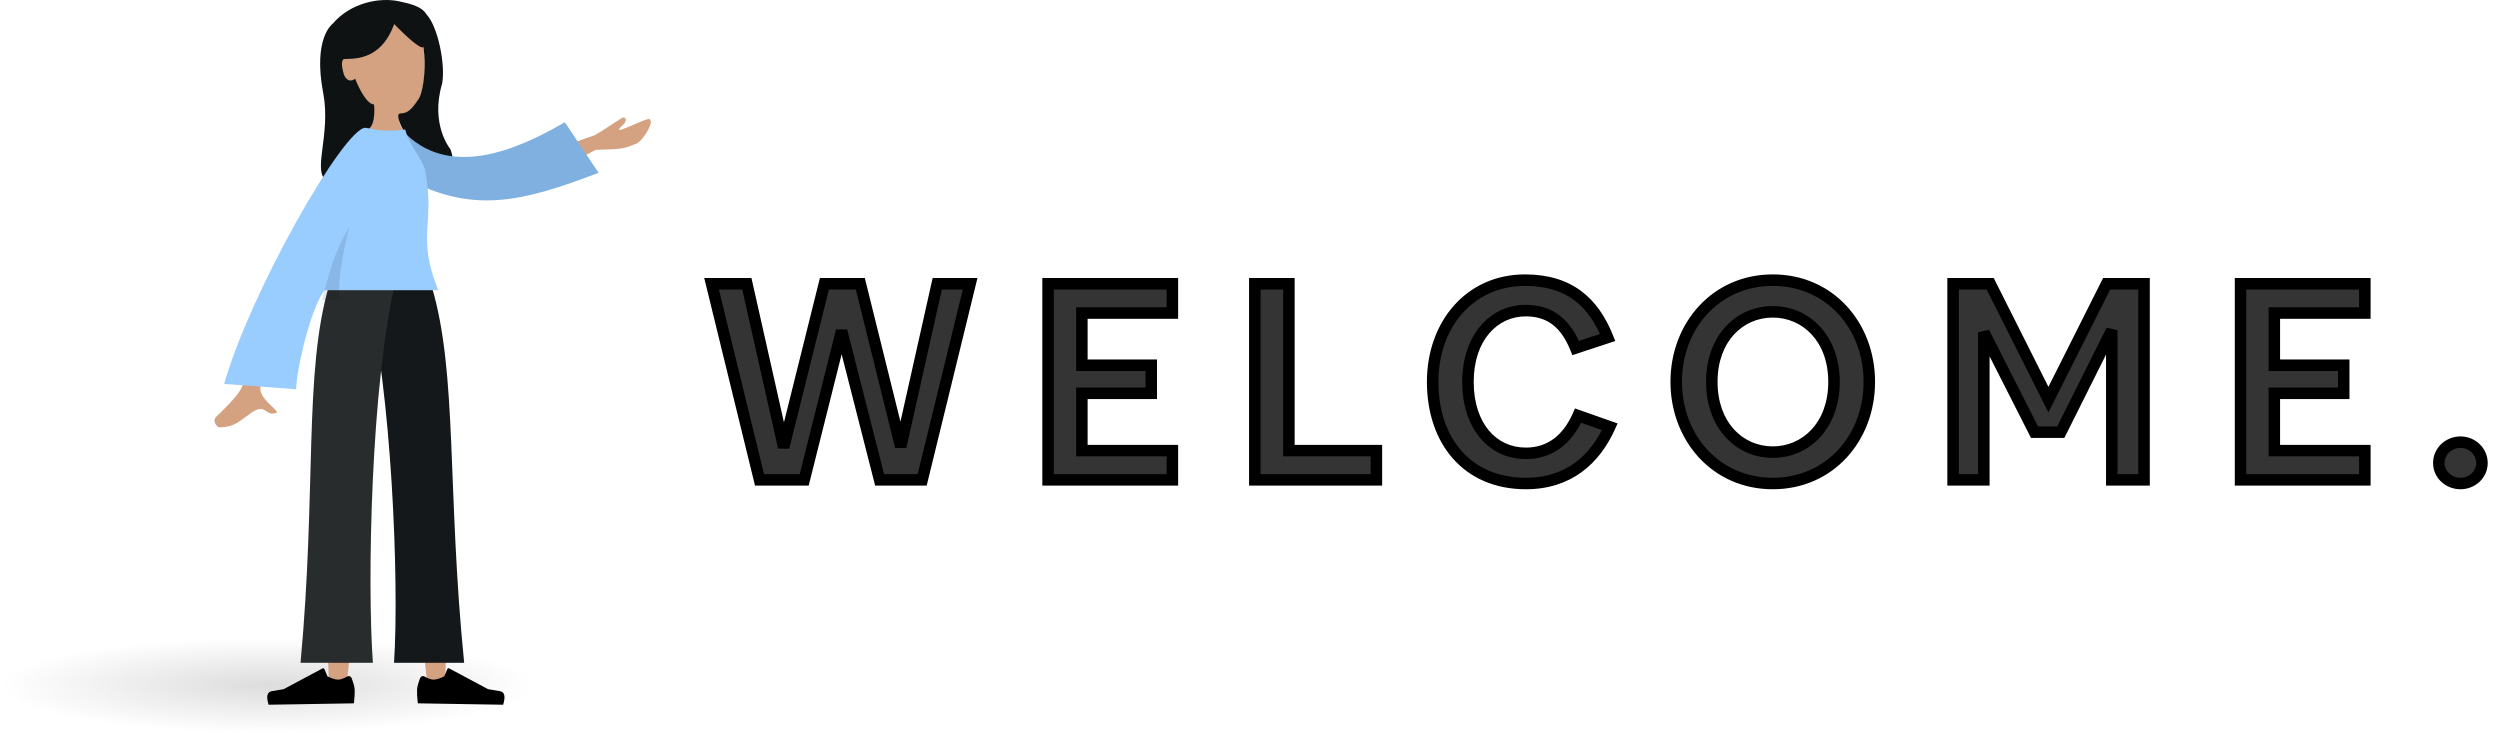
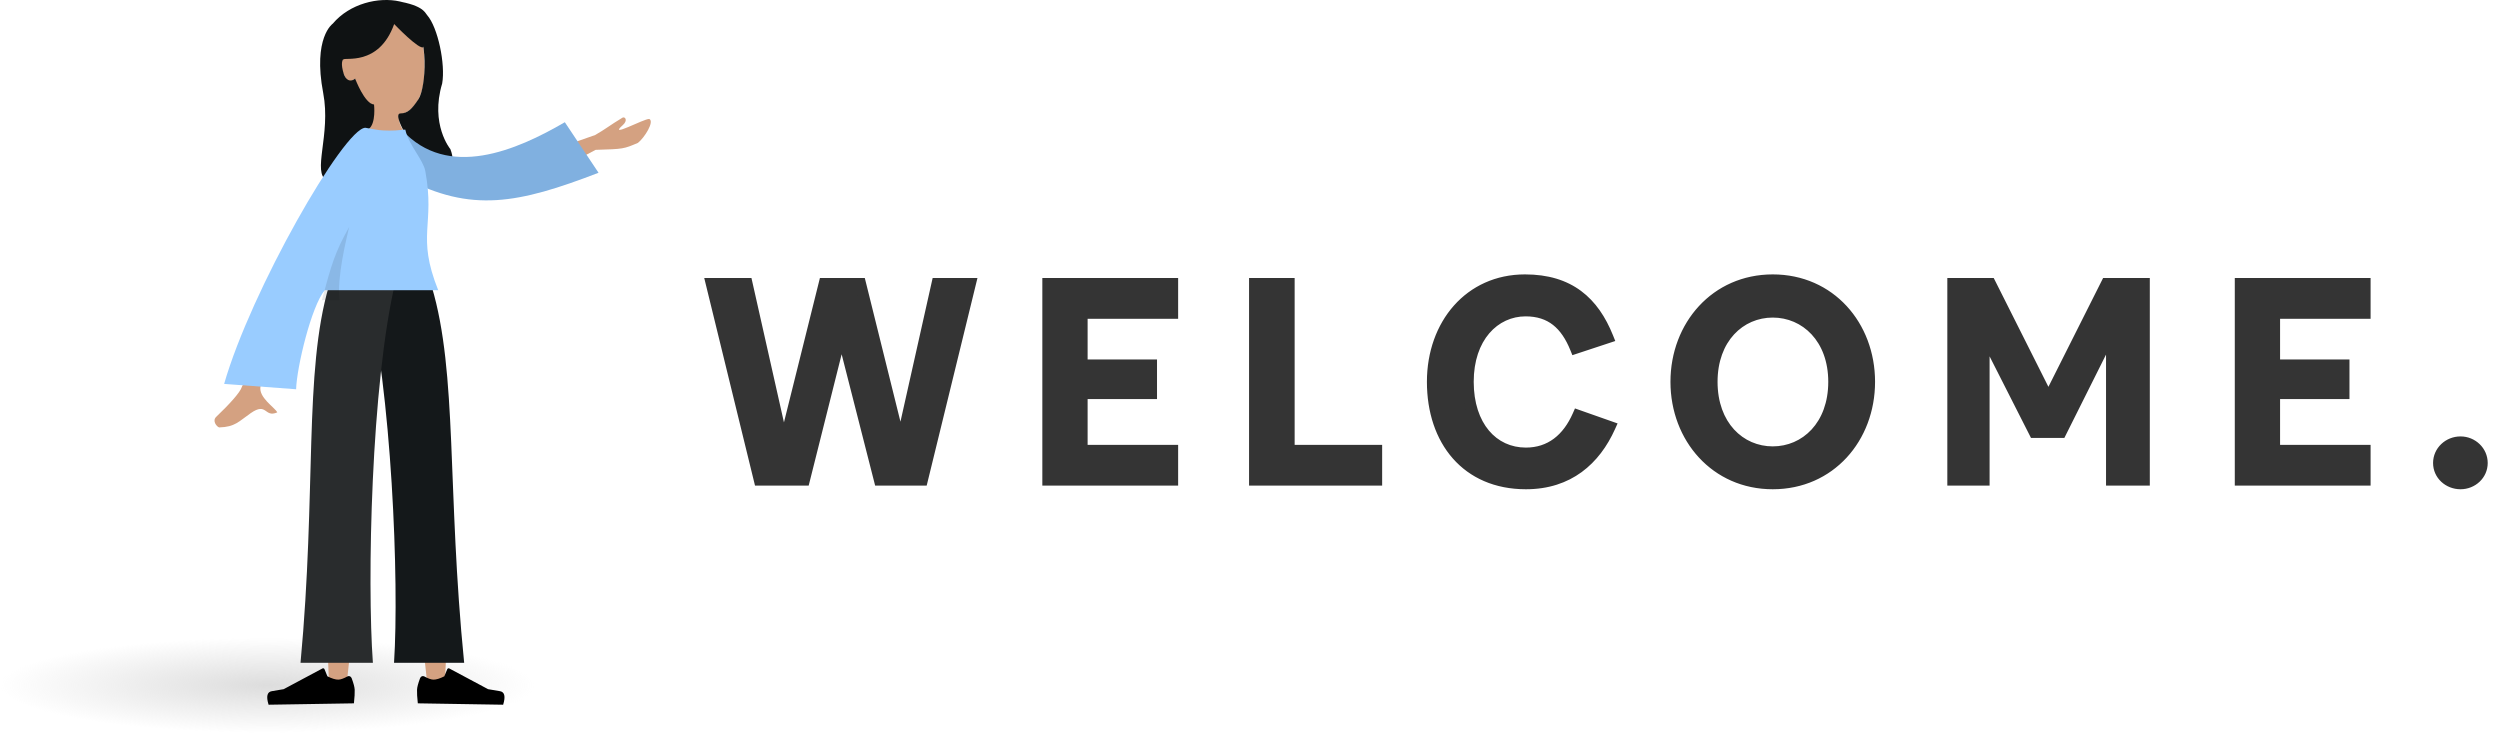
<svg xmlns="http://www.w3.org/2000/svg" width="870" height="255" viewBox="0 0 870 255" fill="none">
-   <ellipse cx="93" cy="238.5" rx="93" ry="16.5" fill="url(#paint0_radial)" />
+   <ellipse cx="93" cy="238.5" rx="93" ry="16.5" fill="url(#paint0_radial_1801_6544)" />
  <path d="M264.317 167H279.857L292.877 115.13L306.107 167H320.912L337.607 98.75H326.162L313.457 155.45L299.387 98.75H286.892L272.717 155.66L259.907 98.75H247.622L264.317 167ZM364.731 167H407.991V156.815H376.491V136.865H400.641V127.1H376.491V108.935H407.991V98.75H364.731V167ZM436.672 167H478.987V156.815H448.537V98.75H436.672V167ZM530.696 97.49C511.586 97.49 498.566 112.82 498.566 132.875C498.566 153.245 510.431 168.26 531.011 168.26C545.816 168.26 555.056 159.965 560.201 148.52L549.176 144.635C545.606 152.72 539.621 157.76 531.011 157.76C519.461 157.76 510.851 148.31 510.851 132.875C510.851 117.44 519.881 108.095 530.906 108.095C539.726 108.095 544.976 112.82 548.336 121.115L559.466 117.44C554.531 105.155 546.131 97.49 530.696 97.49ZM616.92 168.26C636.765 168.26 650.52 152.405 650.52 132.875C650.52 113.345 636.765 97.49 616.92 97.49C597.18 97.49 583.32 113.345 583.32 132.875C583.32 152.405 597.18 168.26 616.92 168.26ZM616.92 157.34C605.37 157.34 595.71 148.1 595.71 132.875C595.71 117.755 605.37 108.515 616.92 108.515C628.47 108.515 638.235 117.755 638.235 132.875C638.235 148.1 628.47 157.34 616.92 157.34ZM708.019 150.41H717.154L734.899 114.92V167H746.134V98.75H733.114L712.849 139.07L692.584 98.75H679.669V167H690.379V115.655L708.019 150.41ZM779.706 167H822.966V156.815H791.466V136.865H815.616V127.1H791.466V108.935H822.966V98.75H779.706V167ZM856.268 168.26C860.363 168.26 863.723 165.11 863.723 161.12C863.723 157.13 860.363 153.875 856.268 153.875C852.068 153.875 848.708 157.13 848.708 161.12C848.708 165.11 852.068 168.26 856.268 168.26Z" fill="#343434" />
-   <path d="M264.317 167L262.374 167.475L262.747 169H264.317V167ZM279.857 167V169H281.417L281.797 167.487L279.857 167ZM292.877 115.13L294.815 114.636L290.937 114.643L292.877 115.13ZM306.107 167L304.169 167.494L304.553 169H306.107V167ZM320.912 167V169H322.482L322.855 167.475L320.912 167ZM337.607 98.75L339.55 99.225L340.155 96.75H337.607V98.75ZM326.162 98.75V96.75H324.561L324.21 98.313L326.162 98.75ZM313.457 155.45L311.516 155.932L315.409 155.887L313.457 155.45ZM299.387 98.75L301.328 98.268L300.951 96.75H299.387V98.75ZM286.892 98.75V96.75H285.329L284.951 98.267L286.892 98.75ZM272.717 155.66L270.766 156.099L274.658 156.143L272.717 155.66ZM259.907 98.75L261.858 98.311L261.507 96.75H259.907V98.75ZM247.622 98.75V96.75H245.074L245.679 99.225L247.622 98.75ZM264.317 169H279.857V165H264.317V169ZM281.797 167.487L294.817 115.617L290.937 114.643L277.917 166.513L281.797 167.487ZM290.939 115.624L304.169 167.494L308.045 166.506L294.815 114.636L290.939 115.624ZM306.107 169H320.912V165H306.107V169ZM322.855 167.475L339.55 99.225L335.664 98.275L318.969 166.525L322.855 167.475ZM337.607 96.75H326.162V100.75H337.607V96.75ZM324.21 98.313L311.505 155.013L315.409 155.887L328.114 99.187L324.21 98.313ZM315.398 154.968L301.328 98.268L297.446 99.232L311.516 155.932L315.398 154.968ZM299.387 96.75H286.892V100.75H299.387V96.75ZM284.951 98.267L270.776 155.177L274.658 156.143L288.833 99.233L284.951 98.267ZM274.668 155.221L261.858 98.311L257.956 99.189L270.766 156.099L274.668 155.221ZM259.907 96.75H247.622V100.75H259.907V96.75ZM245.679 99.225L262.374 167.475L266.26 166.525L249.565 98.275L245.679 99.225ZM364.731 167H362.731V169H364.731V167ZM407.991 167V169H409.991V167H407.991ZM407.991 156.815H409.991V154.815H407.991V156.815ZM376.491 156.815H374.491V158.815H376.491V156.815ZM376.491 136.865V134.865H374.491V136.865H376.491ZM400.641 136.865V138.865H402.641V136.865H400.641ZM400.641 127.1H402.641V125.1H400.641V127.1ZM376.491 127.1H374.491V129.1H376.491V127.1ZM376.491 108.935V106.935H374.491V108.935H376.491ZM407.991 108.935V110.935H409.991V108.935H407.991ZM407.991 98.75H409.991V96.75H407.991V98.75ZM364.731 98.75V96.75H362.731V98.75H364.731ZM364.731 169H407.991V165H364.731V169ZM409.991 167V156.815H405.991V167H409.991ZM407.991 154.815H376.491V158.815H407.991V154.815ZM378.491 156.815V136.865H374.491V156.815H378.491ZM376.491 138.865H400.641V134.865H376.491V138.865ZM402.641 136.865V127.1H398.641V136.865H402.641ZM400.641 125.1H376.491V129.1H400.641V125.1ZM378.491 127.1V108.935H374.491V127.1H378.491ZM376.491 110.935H407.991V106.935H376.491V110.935ZM409.991 108.935V98.75H405.991V108.935H409.991ZM407.991 96.75H364.731V100.75H407.991V96.75ZM362.731 98.75V167H366.731V98.75H362.731ZM436.672 167H434.672V169H436.672V167ZM478.987 167V169H480.987V167H478.987ZM478.987 156.815H480.987V154.815H478.987V156.815ZM448.537 156.815H446.537V158.815H448.537V156.815ZM448.537 98.75H450.537V96.75H448.537V98.75ZM436.672 98.75V96.75H434.672V98.75H436.672ZM436.672 169H478.987V165H436.672V169ZM480.987 167V156.815H476.987V167H480.987ZM478.987 154.815H448.537V158.815H478.987V154.815ZM450.537 156.815V98.75H446.537V156.815H450.537ZM448.537 96.75H436.672V100.75H448.537V96.75ZM434.672 98.75V167H438.672V98.75H434.672ZM560.201 148.52L562.025 149.34L562.917 147.356L560.866 146.634L560.201 148.52ZM549.176 144.635L549.841 142.749L548.095 142.133L547.347 143.827L549.176 144.635ZM548.336 121.115L546.483 121.866L547.186 123.601L548.963 123.014L548.336 121.115ZM559.466 117.44L560.093 119.339L562.116 118.671L561.322 116.694L559.466 117.44ZM530.696 95.49C510.27 95.49 496.566 111.94 496.566 132.875H500.566C500.566 113.7 512.903 99.49 530.696 99.49V95.49ZM496.566 132.875C496.566 143.436 499.644 152.787 505.569 159.527C511.522 166.298 520.2 170.26 531.011 170.26V166.26C521.243 166.26 513.698 162.715 508.573 156.886C503.421 151.026 500.566 142.684 500.566 132.875H496.566ZM531.011 170.26C546.774 170.26 556.634 161.334 562.025 149.34L558.377 147.7C553.479 158.596 544.859 166.26 531.011 166.26V170.26ZM560.866 146.634L549.841 142.749L548.512 146.521L559.537 150.406L560.866 146.634ZM547.347 143.827C544.006 151.394 538.626 155.76 531.011 155.76V159.76C540.617 159.76 547.207 154.046 551.006 145.443L547.347 143.827ZM531.011 155.76C525.82 155.76 521.344 153.654 518.133 149.821C514.901 145.964 512.851 140.231 512.851 132.875H508.851C508.851 140.954 511.106 147.663 515.067 152.39C519.048 157.141 524.652 159.76 531.011 159.76V155.76ZM512.851 132.875C512.851 118.233 521.274 110.095 530.906 110.095V106.095C518.489 106.095 508.851 116.647 508.851 132.875H512.851ZM530.906 110.095C534.932 110.095 538 111.163 540.436 113.07C542.906 115.002 544.883 117.917 546.483 121.866L550.19 120.364C548.429 116.018 546.102 112.423 542.901 109.919C539.668 107.39 535.7 106.095 530.906 106.095V110.095ZM548.963 123.014L560.093 119.339L558.839 115.541L547.709 119.216L548.963 123.014ZM561.322 116.694C558.765 110.33 555.243 104.991 550.212 101.253C545.16 97.5 538.761 95.49 530.696 95.49V99.49C538.066 99.49 543.585 101.313 547.826 104.464C552.087 107.629 555.232 112.265 557.61 118.186L561.322 116.694ZM616.92 170.26C638.015 170.26 652.52 153.358 652.52 132.875H648.52C648.52 151.452 635.515 166.26 616.92 166.26V170.26ZM652.52 132.875C652.52 112.392 638.015 95.49 616.92 95.49V99.49C635.515 99.49 648.52 114.298 648.52 132.875H652.52ZM616.92 95.49C595.934 95.49 581.32 112.388 581.32 132.875H585.32C585.32 114.302 598.426 99.49 616.92 99.49V95.49ZM581.32 132.875C581.32 153.362 595.934 170.26 616.92 170.26V166.26C598.426 166.26 585.32 151.448 585.32 132.875H581.32ZM616.92 155.34C606.637 155.34 597.71 147.164 597.71 132.875H593.71C593.71 149.036 604.104 159.34 616.92 159.34V155.34ZM597.71 132.875C597.71 118.697 606.631 110.515 616.92 110.515V106.515C604.109 106.515 593.71 116.813 593.71 132.875H597.71ZM616.92 110.515C627.222 110.515 636.235 118.71 636.235 132.875H640.235C640.235 116.8 629.719 106.515 616.92 106.515V110.515ZM636.235 132.875C636.235 147.151 627.216 155.34 616.92 155.34V159.34C629.724 159.34 640.235 149.049 640.235 132.875H636.235ZM708.019 150.41L706.236 151.315L706.791 152.41H708.019V150.41ZM717.154 150.41V152.41H718.39L718.943 151.304L717.154 150.41ZM734.899 114.92H736.899L733.11 114.026L734.899 114.92ZM734.899 167H732.899V169H734.899V167ZM746.134 167V169H748.134V167H746.134ZM746.134 98.75H748.134V96.75H746.134V98.75ZM733.114 98.75V96.75H731.881L731.327 97.852L733.114 98.75ZM712.849 139.07L711.062 139.968L712.849 143.524L714.636 139.968L712.849 139.07ZM692.584 98.75L694.371 97.852L693.817 96.75H692.584V98.75ZM679.669 98.75V96.75H677.669V98.75H679.669ZM679.669 167H677.669V169H679.669V167ZM690.379 167V169H692.379V167H690.379ZM690.379 115.655L692.163 114.75L688.379 115.655H690.379ZM708.019 152.41H717.154V148.41H708.019V152.41ZM718.943 151.304L736.688 115.814L733.11 114.026L715.365 149.516L718.943 151.304ZM732.899 114.92V167H736.899V114.92H732.899ZM734.899 169H746.134V165H734.899V169ZM748.134 167V98.75H744.134V167H748.134ZM746.134 96.75H733.114V100.75H746.134V96.75ZM731.327 97.852L711.062 138.172L714.636 139.968L734.901 99.648L731.327 97.852ZM714.636 138.172L694.371 97.852L690.797 99.648L711.062 139.968L714.636 138.172ZM692.584 96.75H679.669V100.75H692.584V96.75ZM677.669 98.75V167H681.669V98.75H677.669ZM679.669 169H690.379V165H679.669V169ZM692.379 167V115.655H688.379V167H692.379ZM688.596 116.56L706.236 151.315L709.803 149.505L692.163 114.75L688.596 116.56ZM779.706 167H777.706V169H779.706V167ZM822.966 167V169H824.966V167H822.966ZM822.966 156.815H824.966V154.815H822.966V156.815ZM791.466 156.815H789.466V158.815H791.466V156.815ZM791.466 136.865V134.865H789.466V136.865H791.466ZM815.616 136.865V138.865H817.616V136.865H815.616ZM815.616 127.1H817.616V125.1H815.616V127.1ZM791.466 127.1H789.466V129.1H791.466V127.1ZM791.466 108.935V106.935H789.466V108.935H791.466ZM822.966 108.935V110.935H824.966V108.935H822.966ZM822.966 98.75H824.966V96.75H822.966V98.75ZM779.706 98.75V96.75H777.706V98.75H779.706ZM779.706 169H822.966V165H779.706V169ZM824.966 167V156.815H820.966V167H824.966ZM822.966 154.815H791.466V158.815H822.966V154.815ZM793.466 156.815V136.865H789.466V156.815H793.466ZM791.466 138.865H815.616V134.865H791.466V138.865ZM817.616 136.865V127.1H813.616V136.865H817.616ZM815.616 125.1H791.466V129.1H815.616V125.1ZM793.466 127.1V108.935H789.466V127.1H793.466ZM791.466 110.935H822.966V106.935H791.466V110.935ZM824.966 108.935V98.75H820.966V108.935H824.966ZM822.966 96.75H779.706V100.75H822.966V96.75ZM777.706 98.75V167H781.706V98.75H777.706ZM856.268 170.26C861.372 170.26 865.723 166.307 865.723 161.12H861.723C861.723 163.913 859.353 166.26 856.268 166.26V170.26ZM865.723 161.12C865.723 155.97 861.411 151.875 856.268 151.875V155.875C859.314 155.875 861.723 158.29 861.723 161.12H865.723ZM856.268 151.875C851.038 151.875 846.708 155.952 846.708 161.12H850.708C850.708 158.308 853.098 155.875 856.268 155.875V151.875ZM846.708 161.12C846.708 166.325 851.077 170.26 856.268 170.26V166.26C853.059 166.26 850.708 163.895 850.708 161.12H846.708Z" fill="black" />
+   <path d="M264.317 167L262.374 167.475L262.747 169H264.317V167ZM279.857 167V169H281.417L281.797 167.487L279.857 167ZM292.877 115.13L294.815 114.636L290.937 114.643L292.877 115.13ZM306.107 167L304.169 167.494L304.553 169H306.107V167ZM320.912 167V169H322.482L322.855 167.475L320.912 167ZM337.607 98.75L339.55 99.225L340.155 96.75H337.607V98.75ZM326.162 98.75V96.75H324.561L324.21 98.313L326.162 98.75ZM313.457 155.45L311.516 155.932L315.409 155.887L313.457 155.45ZM299.387 98.75L301.328 98.268L300.951 96.75H299.387V98.75ZM286.892 98.75V96.75H285.329L284.951 98.267L286.892 98.75ZM272.717 155.66L270.766 156.099L274.658 156.143L272.717 155.66ZM259.907 98.75L261.858 98.311L261.507 96.75H259.907V98.75ZM247.622 98.75V96.75H245.074L245.679 99.225L247.622 98.75ZM264.317 169H279.857V165H264.317V169ZM281.797 167.487L294.817 115.617L290.937 114.643L277.917 166.513L281.797 167.487ZM290.939 115.624L304.169 167.494L308.045 166.506L294.815 114.636L290.939 115.624ZM306.107 169H320.912V165H306.107V169ZM322.855 167.475L339.55 99.225L335.664 98.275L318.969 166.525L322.855 167.475ZM337.607 96.75H326.162V100.75H337.607V96.75ZM324.21 98.313L311.505 155.013L315.409 155.887L328.114 99.187L324.21 98.313ZM315.398 154.968L301.328 98.268L297.446 99.232L311.516 155.932L315.398 154.968ZM299.387 96.75H286.892V100.75H299.387V96.75ZM284.951 98.267L270.776 155.177L274.658 156.143L288.833 99.233L284.951 98.267ZM274.668 155.221L261.858 98.311L257.956 99.189L270.766 156.099L274.668 155.221ZM259.907 96.75H247.622V100.75H259.907V96.75ZM245.679 99.225L262.374 167.475L266.26 166.525L249.565 98.275L245.679 99.225ZM364.731 167H362.731V169H364.731V167ZM407.991 167V169H409.991V167H407.991ZM407.991 156.815H409.991V154.815H407.991V156.815ZM376.491 156.815H374.491V158.815H376.491V156.815ZM376.491 136.865V134.865H374.491V136.865H376.491ZM400.641 136.865V138.865H402.641V136.865H400.641ZM400.641 127.1H402.641V125.1H400.641V127.1ZM376.491 127.1H374.491V129.1H376.491V127.1ZM376.491 108.935V106.935H374.491V108.935H376.491ZM407.991 108.935V110.935H409.991V108.935H407.991ZM407.991 98.75H409.991V96.75H407.991V98.75ZM364.731 98.75V96.75H362.731V98.75H364.731ZM364.731 169H407.991V165H364.731V169ZM409.991 167V156.815H405.991V167H409.991ZM407.991 154.815H376.491V158.815H407.991V154.815ZM378.491 156.815V136.865H374.491V156.815H378.491ZM376.491 138.865H400.641V134.865H376.491V138.865ZM402.641 136.865V127.1H398.641V136.865H402.641ZM400.641 125.1H376.491V129.1H400.641V125.1ZM378.491 127.1V108.935H374.491V127.1H378.491ZM376.491 110.935H407.991V106.935H376.491V110.935ZM409.991 108.935V98.75H405.991V108.935H409.991ZM407.991 96.75H364.731V100.75H407.991V96.75ZM362.731 98.75V167H366.731V98.75H362.731ZM436.672 167H434.672V169H436.672V167ZM478.987 167V169H480.987V167H478.987ZM478.987 156.815H480.987V154.815H478.987V156.815ZM448.537 156.815H446.537V158.815H448.537V156.815ZM448.537 98.75H450.537V96.75H448.537V98.75ZM436.672 98.75V96.75H434.672V98.75H436.672ZM436.672 169H478.987V165H436.672V169ZM480.987 167V156.815H476.987V167H480.987ZM478.987 154.815H448.537V158.815H478.987V154.815ZM450.537 156.815V98.75H446.537V156.815H450.537ZM448.537 96.75H436.672V100.75H448.537V96.75ZM434.672 98.75V167H438.672V98.75H434.672ZM560.201 148.52L562.025 149.34L562.917 147.356L560.866 146.634L560.201 148.52ZM549.176 144.635L549.841 142.749L548.095 142.133L547.347 143.827L549.176 144.635ZM548.336 121.115L546.483 121.866L547.186 123.601L548.963 123.014L548.336 121.115ZM559.466 117.44L560.093 119.339L562.116 118.671L561.322 116.694L559.466 117.44ZM530.696 95.49C510.27 95.49 496.566 111.94 496.566 132.875H500.566C500.566 113.7 512.903 99.49 530.696 99.49V95.49ZM496.566 132.875C496.566 143.436 499.644 152.787 505.569 159.527C511.522 166.298 520.2 170.26 531.011 170.26V166.26C521.243 166.26 513.698 162.715 508.573 156.886C503.421 151.026 500.566 142.684 500.566 132.875H496.566ZM531.011 170.26C546.774 170.26 556.634 161.334 562.025 149.34L558.377 147.7C553.479 158.596 544.859 166.26 531.011 166.26V170.26ZM560.866 146.634L549.841 142.749L548.512 146.521L559.537 150.406L560.866 146.634ZM547.347 143.827C544.006 151.394 538.626 155.76 531.011 155.76V159.76C540.617 159.76 547.207 154.046 551.006 145.443L547.347 143.827ZM531.011 155.76C525.82 155.76 521.344 153.654 518.133 149.821C514.901 145.964 512.851 140.23 512.851 132.875H508.851C508.851 140.954 511.107 147.663 515.067 152.39C519.048 157.141 524.652 159.76 531.011 159.76V155.76ZM512.851 132.875C512.851 118.233 521.274 110.095 530.906 110.095V106.095C518.489 106.095 508.851 116.647 508.851 132.875H512.851ZM530.906 110.095C534.932 110.095 538 111.163 540.436 113.07C542.906 115.002 544.883 117.917 546.483 121.866L550.19 120.364C548.429 116.018 546.102 112.423 542.901 109.919C539.668 107.39 535.7 106.095 530.906 106.095V110.095ZM548.963 123.014L560.093 119.339L558.839 115.541L547.709 119.216L548.963 123.014ZM561.322 116.694C558.765 110.33 555.243 104.991 550.212 101.253C545.16 97.5 538.761 95.49 530.696 95.49V99.49C538.066 99.49 543.585 101.313 547.826 104.464C552.087 107.629 555.232 112.265 557.61 118.186L561.322 116.694ZM616.92 170.26C638.015 170.26 652.52 153.358 652.52 132.875H648.52C648.52 151.452 635.515 166.26 616.92 166.26V170.26ZM652.52 132.875C652.52 112.392 638.015 95.49 616.92 95.49V99.49C635.515 99.49 648.52 114.298 648.52 132.875H652.52ZM616.92 95.49C595.934 95.49 581.32 112.388 581.32 132.875H585.32C585.32 114.302 598.426 99.49 616.92 99.49V95.49ZM581.32 132.875C581.32 153.362 595.934 170.26 616.92 170.26V166.26C598.426 166.26 585.32 151.448 585.32 132.875H581.32ZM616.92 155.34C606.637 155.34 597.71 147.164 597.71 132.875H593.71C593.71 149.036 604.104 159.34 616.92 159.34V155.34ZM597.71 132.875C597.71 118.697 606.631 110.515 616.92 110.515V106.515C604.109 106.515 593.71 116.813 593.71 132.875H597.71ZM616.92 110.515C627.222 110.515 636.235 118.71 636.235 132.875H640.235C640.235 116.8 629.719 106.515 616.92 106.515V110.515ZM636.235 132.875C636.235 147.151 627.216 155.34 616.92 155.34V159.34C629.724 159.34 640.235 149.049 640.235 132.875H636.235ZM708.019 150.41L706.236 151.315L706.791 152.41H708.019V150.41ZM717.154 150.41V152.41H718.39L718.943 151.304L717.154 150.41ZM734.899 114.92H736.899L733.11 114.026L734.899 114.92ZM734.899 167H732.899V169H734.899V167ZM746.134 167V169H748.134V167H746.134ZM746.134 98.75H748.134V96.75H746.134V98.75ZM733.114 98.75V96.75H731.881L731.327 97.852L733.114 98.75ZM712.849 139.07L711.062 139.968L712.849 143.524L714.636 139.968L712.849 139.07ZM692.584 98.75L694.371 97.852L693.817 96.75H692.584V98.75ZM679.669 98.75V96.75H677.669V98.75H679.669ZM679.669 167H677.669V169H679.669V167ZM690.379 167V169H692.379V167H690.379ZM690.379 115.655L692.163 114.75L688.379 115.655H690.379ZM708.019 152.41H717.154V148.41H708.019V152.41ZM718.943 151.304L736.688 115.814L733.11 114.026L715.365 149.516L718.943 151.304ZM732.899 114.92V167H736.899V114.92H732.899ZM734.899 169H746.134V165H734.899V169ZM748.134 167V98.75H744.134V167H748.134ZM746.134 96.75H733.114V100.75H746.134V96.75ZM731.327 97.852L711.062 138.172L714.636 139.968L734.901 99.648L731.327 97.852ZM714.636 138.172L694.371 97.852L690.797 99.648L711.062 139.968L714.636 138.172ZM692.584 96.75H679.669V100.75H692.584V96.75ZM677.669 98.75V167H681.669V98.75H677.669ZM679.669 169H690.379V165H679.669V169ZM692.379 167V115.655H688.379V167H692.379ZM688.596 116.56L706.236 151.315L709.803 149.505L692.163 114.75L688.596 116.56ZM779.706 167H777.706V169H779.706V167ZM822.966 167V169H824.966V167H822.966ZM822.966 156.815H824.966V154.815H822.966V156.815ZM791.466 156.815H789.466V158.815H791.466V156.815ZM791.466 136.865V134.865H789.466V136.865H791.466ZM815.616 136.865V138.865H817.616V136.865H815.616ZM815.616 127.1H817.616V125.1H815.616V127.1ZM791.466 127.1H789.466V129.1H791.466V127.1ZM791.466 108.935V106.935H789.466V108.935H791.466ZM822.966 108.935V110.935H824.966V108.935H822.966ZM822.966 98.75H824.966V96.75H822.966V98.75ZM779.706 98.75V96.75H777.706V98.75H779.706ZM779.706 169H822.966V165H779.706V169ZM824.966 167V156.815H820.966V167H824.966ZM822.966 154.815H791.466V158.815H822.966V154.815ZM793.466 156.815V136.865H789.466V156.815H793.466ZM791.466 138.865H815.616V134.865H791.466V138.865ZM817.616 136.865V127.1H813.616V136.865H817.616ZM815.616 125.1H791.466V129.1H815.616V125.1ZM793.466 127.1V108.935H789.466V127.1H793.466ZM791.466 110.935H822.966V106.935H791.466V110.935ZM824.966 108.935V98.75H820.966V108.935H824.966ZM822.966 96.75H779.706V100.75H822.966V96.75ZM777.706 98.75V167H781.706V98.75H777.706ZM856.268 170.26C861.372 170.26 865.723 166.307 865.723 161.12H861.723C861.723 163.913 859.353 166.26 856.268 166.26V170.26ZM865.723 161.12C865.723 155.97 861.411 151.875 856.268 151.875V155.875C859.314 155.875 861.723 158.29 861.723 161.12H865.723ZM856.268 151.875C851.038 151.875 846.708 155.952 846.708 161.12H850.708C850.708 158.308 853.098 155.875 856.268 155.875V151.875ZM846.708 161.12C846.708 166.325 851.077 170.26 856.268 170.26V166.26C853.059 166.26 850.708 163.895 850.708 161.12H846.708Z" fill="#343434" />
  <path fill-rule="evenodd" clip-rule="evenodd" d="M142.494 186.061C150.366 197.337 141.578 185.286 142.492 186.062C142.899 186.406 144.963 203.667 148.685 237.843L154.879 236.74C156.729 197.126 155.96 188.181 153.202 185.704C149.253 182.158 146.184 186.193 145.172 184.48L142.494 186.061Z" fill="#D4A181" />
  <path fill-rule="evenodd" clip-rule="evenodd" d="M161.528 230.647L137.123 230.647C138.96 202.662 136.314 135.734 127.433 99.764L150.252 99.764C159.261 129.881 155.536 170.635 161.528 230.647Z" fill="#14181A" />
  <path fill-rule="evenodd" clip-rule="evenodd" d="M126.843 186.061C118.971 197.337 127.759 185.286 126.845 186.062C126.438 186.406 124.374 203.667 120.652 237.843L114.458 236.74C112.608 197.126 113.377 188.181 116.135 185.704C120.084 182.158 123.153 186.193 124.165 184.48L126.843 186.061Z" fill="#D4A181" />
  <path fill-rule="evenodd" clip-rule="evenodd" d="M104.583 230.647L129.763 230.647C127.741 202.674 129.073 133.568 137.717 97.54L114.477 99.445C105.667 129.62 110.178 170.597 104.583 230.647Z" fill="#292C2D" />
  <path fill-rule="evenodd" clip-rule="evenodd" d="M122.382 236.032C123.047 237.81 123.399 239.142 123.436 240.029C123.482 241.108 123.391 242.686 123.163 244.761C122.062 244.779 112.164 244.939 93.468 245.243C92.573 242.356 92.952 240.783 94.605 240.525C96.257 240.267 97.63 240.035 98.721 239.831L112.225 232.614C112.485 232.475 112.802 232.606 112.933 232.906C112.936 232.911 112.938 232.916 112.94 232.921L113.931 235.353C115.505 236.144 116.773 236.532 117.735 236.516C118.517 236.504 119.582 236.127 120.929 235.387L120.929 235.387C121.446 235.103 122.082 235.357 122.35 235.954C122.361 235.979 122.372 236.005 122.382 236.032Z" fill="black" />
  <path fill-rule="evenodd" clip-rule="evenodd" d="M146.181 236.032C145.516 237.81 145.164 239.142 145.127 240.029C145.081 241.108 145.172 242.686 145.4 244.761C146.501 244.779 156.399 244.939 175.095 245.243C175.99 242.356 175.611 240.783 173.958 240.525C172.306 240.267 170.933 240.035 169.842 239.831L156.338 232.614C156.078 232.475 155.761 232.606 155.63 232.906C155.627 232.911 155.625 232.916 155.623 232.921L154.632 235.353C153.058 236.144 151.79 236.532 150.827 236.516C150.046 236.504 148.981 236.127 147.634 235.387L147.634 235.387C147.117 235.103 146.481 235.357 146.213 235.954C146.202 235.979 146.191 236.005 146.181 236.032Z" fill="black" />
  <path d="M134.385 2.199C134.385 2.199 121.851 2.398 121.651 20.101C121.651 20.101 114.884 18.911 120.699 27.714C120.699 27.714 121.27 29.218 123.05 27.714C124.829 26.21 121.384 31.321 129.474 36.432C129.474 36.432 129.588 44.636 127.57 45.949C125.553 47.263 138.629 51.774 140.761 45.949C139.382 44.261 138.656 42.133 138.715 39.953C138.715 39.953 147.699 39.497 147.747 24.022C147.794 8.547 143.474 1.304 134.385 2.199Z" fill="#D4A181" />
  <path d="M156.732 51.902C156.732 51.902 149.595 43.336 153.877 29.06C155.058 22.379 152.404 9.535 148.643 5.267C147.843 4.36 147.215 1.47 135.794 0.042C135.794 0.042 146.483 2.174 139.126 0.509C131.769 -1.157 121.719 1.231 115.808 8.231C115.808 8.231 108.785 13.033 112.478 32.391C115.252 46.935 108.443 60.076 113.791 62.845C119.14 65.615 130.163 64.687 130.163 64.687L145.73 62.93C145.73 62.93 161.015 62.847 156.732 51.902ZM145.685 34.404C143.325 38.058 141.736 39.467 139.394 39.467C137.053 39.467 140.441 45.434 140.441 45.434C134.227 48.48 128.259 44.93 128.259 44.93C130.953 43.026 130.163 36.364 130.163 36.364C126.879 36.155 123.586 27.351 123.586 27.351C120.893 29.464 119.675 25.867 119.675 25.867C117.343 18.567 121.721 20.033 121.721 20.033C121.131 11.467 130.743 9.402 136.492 8.231C142.24 7.061 142.706 4.596 142.706 4.596C149.778 12.838 148.084 30.692 145.685 34.404Z" fill="#0F1213" />
  <path d="M133.395 0.966C133.395 0.966 132.231 -0.814 123.361 3.431C114.491 7.675 120.699 13.576 120.29 10.407C119.576 4.878 113.152 15.623 119.5 20.743C119.5 19.715 131.815 23.36 137.173 8.37C137.173 8.37 146.148 17.764 147.404 16.365C148.661 14.966 146.986 0.129 133.395 0.966Z" fill="#0F1213" />
  <path fill-rule="evenodd" clip-rule="evenodd" d="M180.521 56.314L207.12 46.985C211.218 44.615 212.116 43.662 216.665 40.927C217.582 40.516 218.55 41.924 216.745 43.523C211.329 48.319 224.096 41.267 225.948 41.393C227.828 42.263 224.291 47.929 222.001 49.72C216.993 51.855 216.995 51.856 207.275 52.148L184.924 63.938L180.521 56.314ZM93.271 103.738L101.607 100.96C92.287 137.672 91.035 132.695 90.668 134.411C89.841 138.271 95.518 141.68 96.5 143.504C91.926 145.494 93.013 139.77 87.242 143.781C83.061 146.687 81.826 148.577 76.271 148.744C75.406 148.493 73.776 146.46 75.23 145.068C79.641 140.858 83.588 136.602 84.187 134.605C85.004 131.883 88.329 137.543 93.271 103.738Z" fill="#D4A181" />
  <path fill-rule="evenodd" clip-rule="evenodd" d="M132.273 51.745L139.894 45.247C155.862 62.644 179.736 52.336 196.561 42.532L208.29 60.122C180.391 70.873 163.937 74.138 140.876 61.936C135.377 55.527 135.821 58.058 132.273 51.745Z" fill="#80B0E0" />
  <path fill-rule="evenodd" clip-rule="evenodd" d="M139.229 45.255C141.497 44.931 141.084 45.255 141.084 45.255C142.179 50.294 147.287 55.642 148 59.5C151.519 78.531 144.787 81.67 152.5 101H113C108.361 106.58 103.276 127.727 103.048 135.46L78 133.6C87.277 101.186 119.747 44.46 127.169 44.46C127.169 44.46 129.539 44.931 131.807 45.255C133.6 45.512 137.436 45.512 139.229 45.255Z" fill="#99CCFF" />
  <path fill-rule="evenodd" clip-rule="evenodd" d="M121.5 79C120.5 83.5 117.25 96.18 118.125 104.46H112C115.5 91.58 116.5 88 121.5 79Z" fill="black" fill-opacity="0.1" />
  <defs>
-     <radialGradient id="paint0_radial" cx="0" cy="0" r="1" gradientUnits="userSpaceOnUse" gradientTransform="translate(93 238.5) rotate(90) scale(16.5 93)">
+     <radialGradient id="paint0_radial_1801_6544" cx="0" cy="0" r="1" gradientUnits="userSpaceOnUse" gradientTransform="translate(93 238.5) rotate(90) scale(16.5 93)">
      <stop stop-color="#C4C4C4" stop-opacity="0.58" />
      <stop offset="1" stop-color="#C4C4C4" stop-opacity="0" />
    </radialGradient>
  </defs>
</svg>
